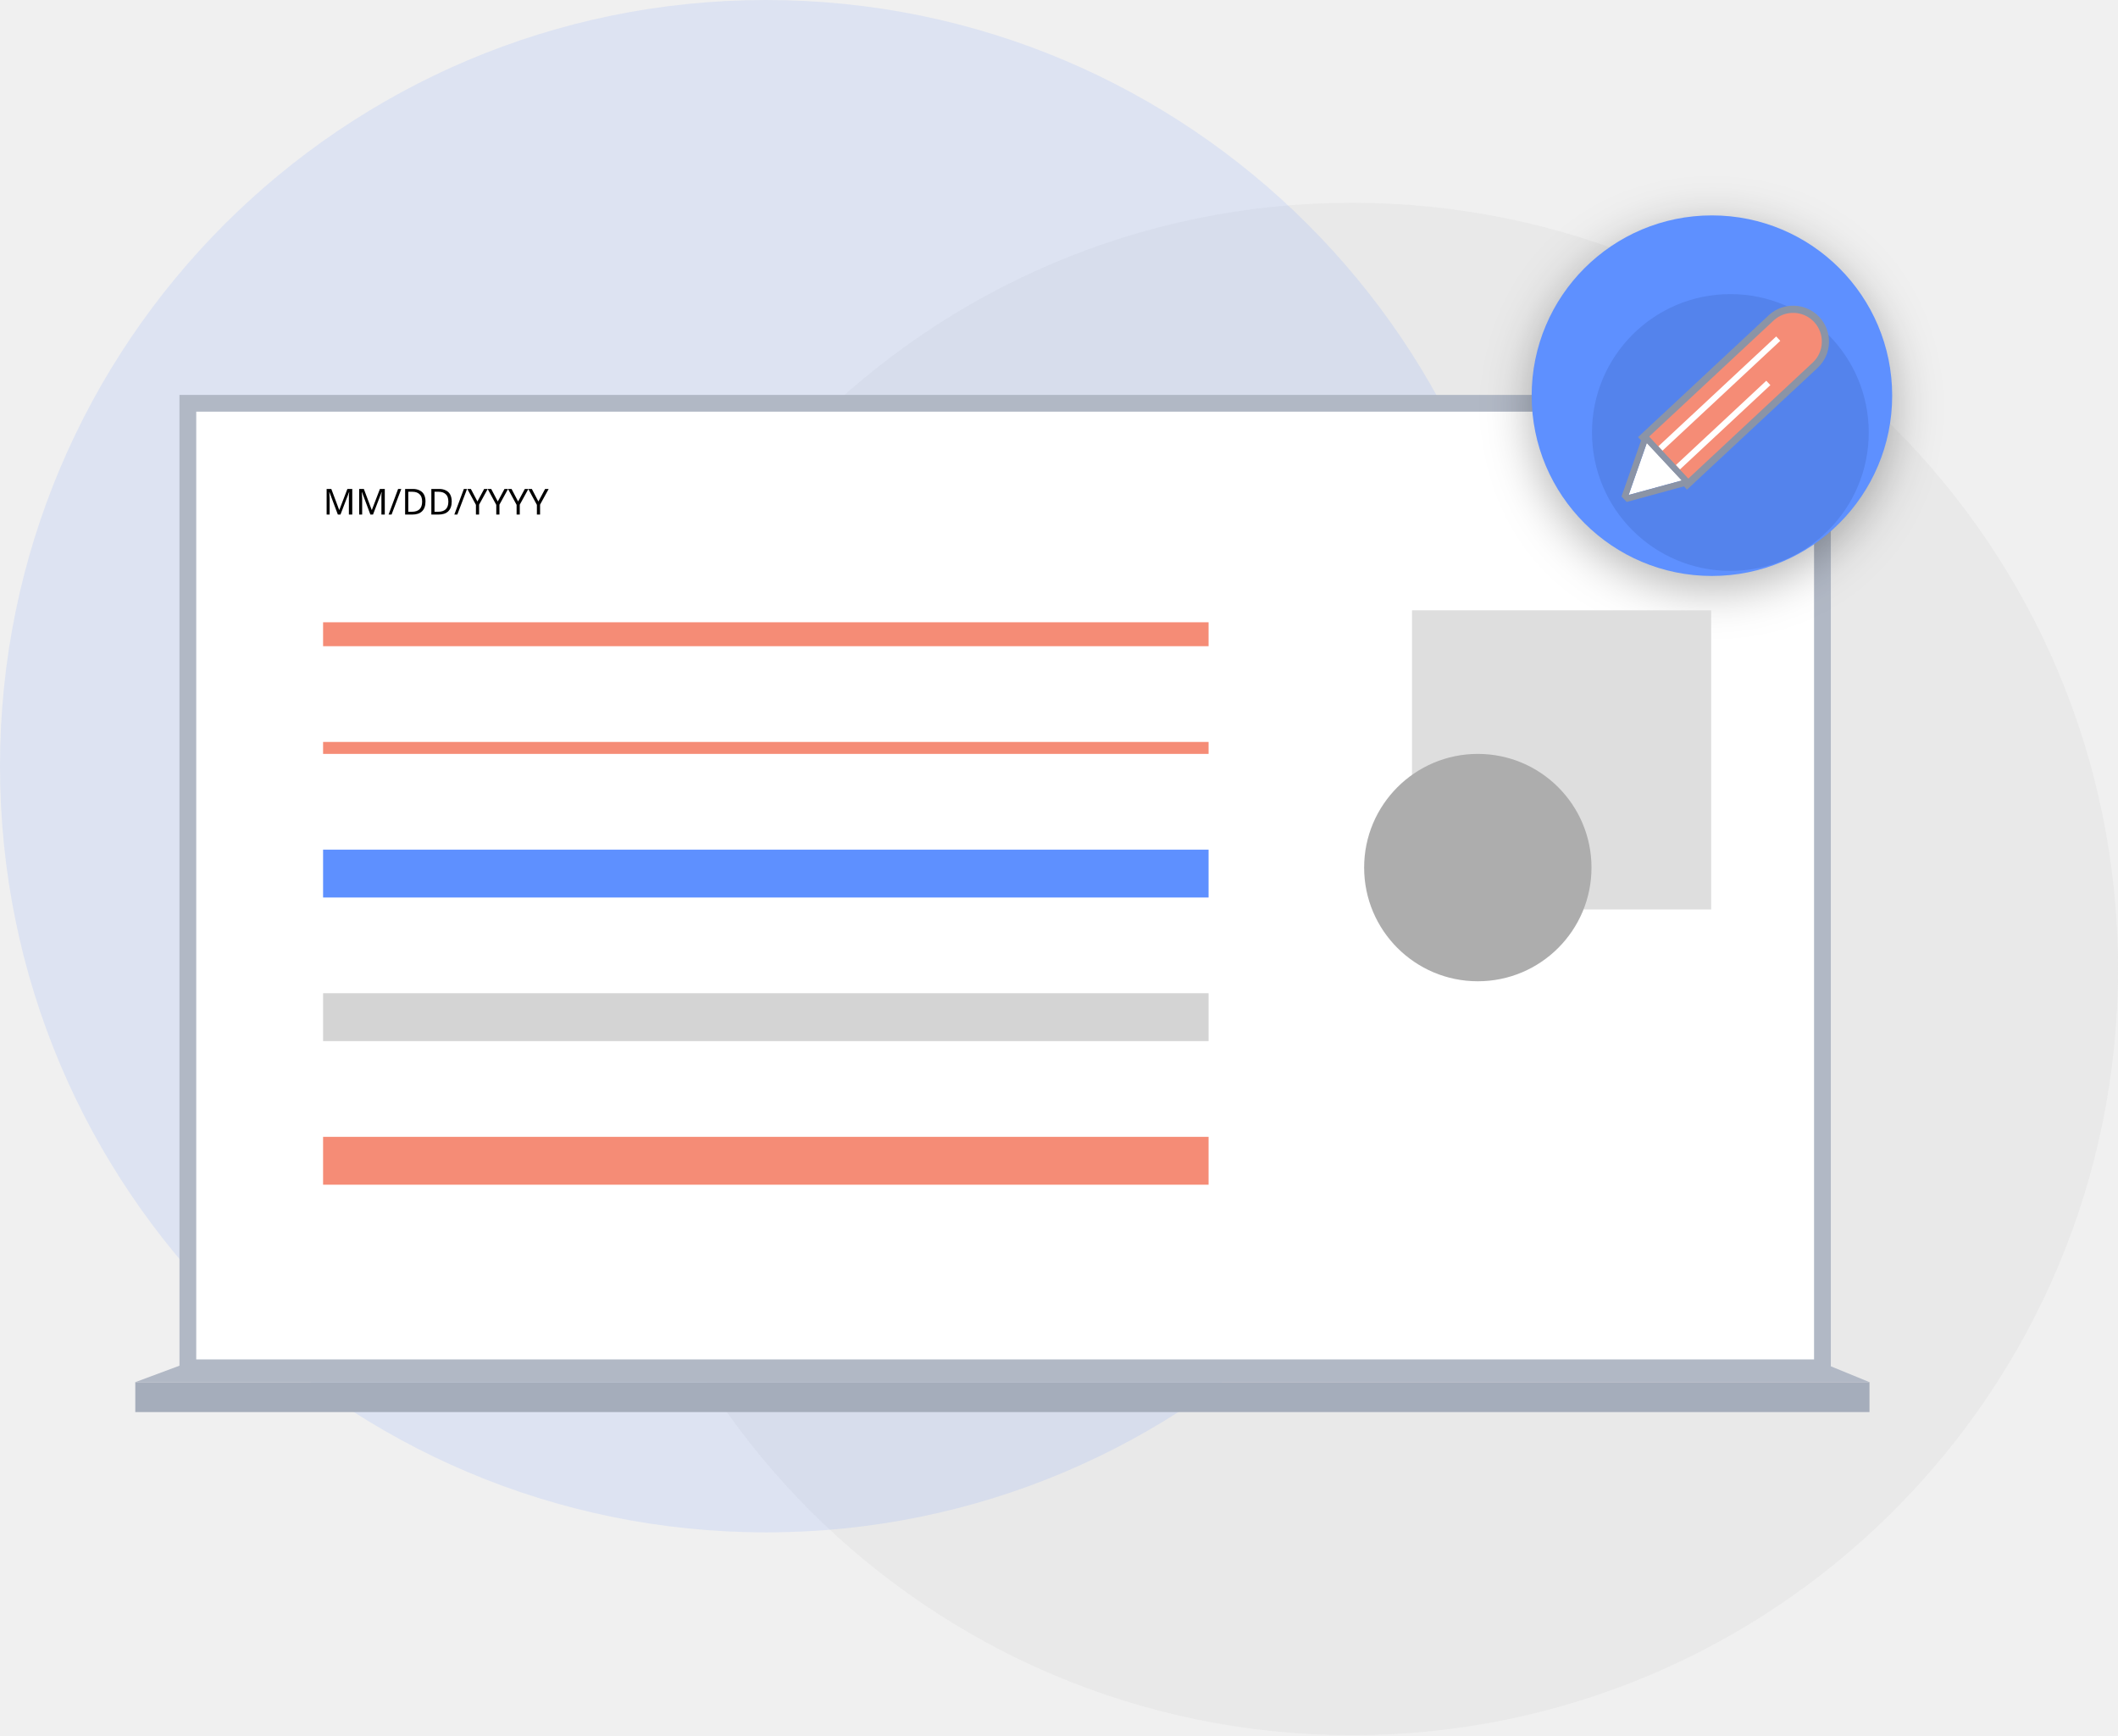
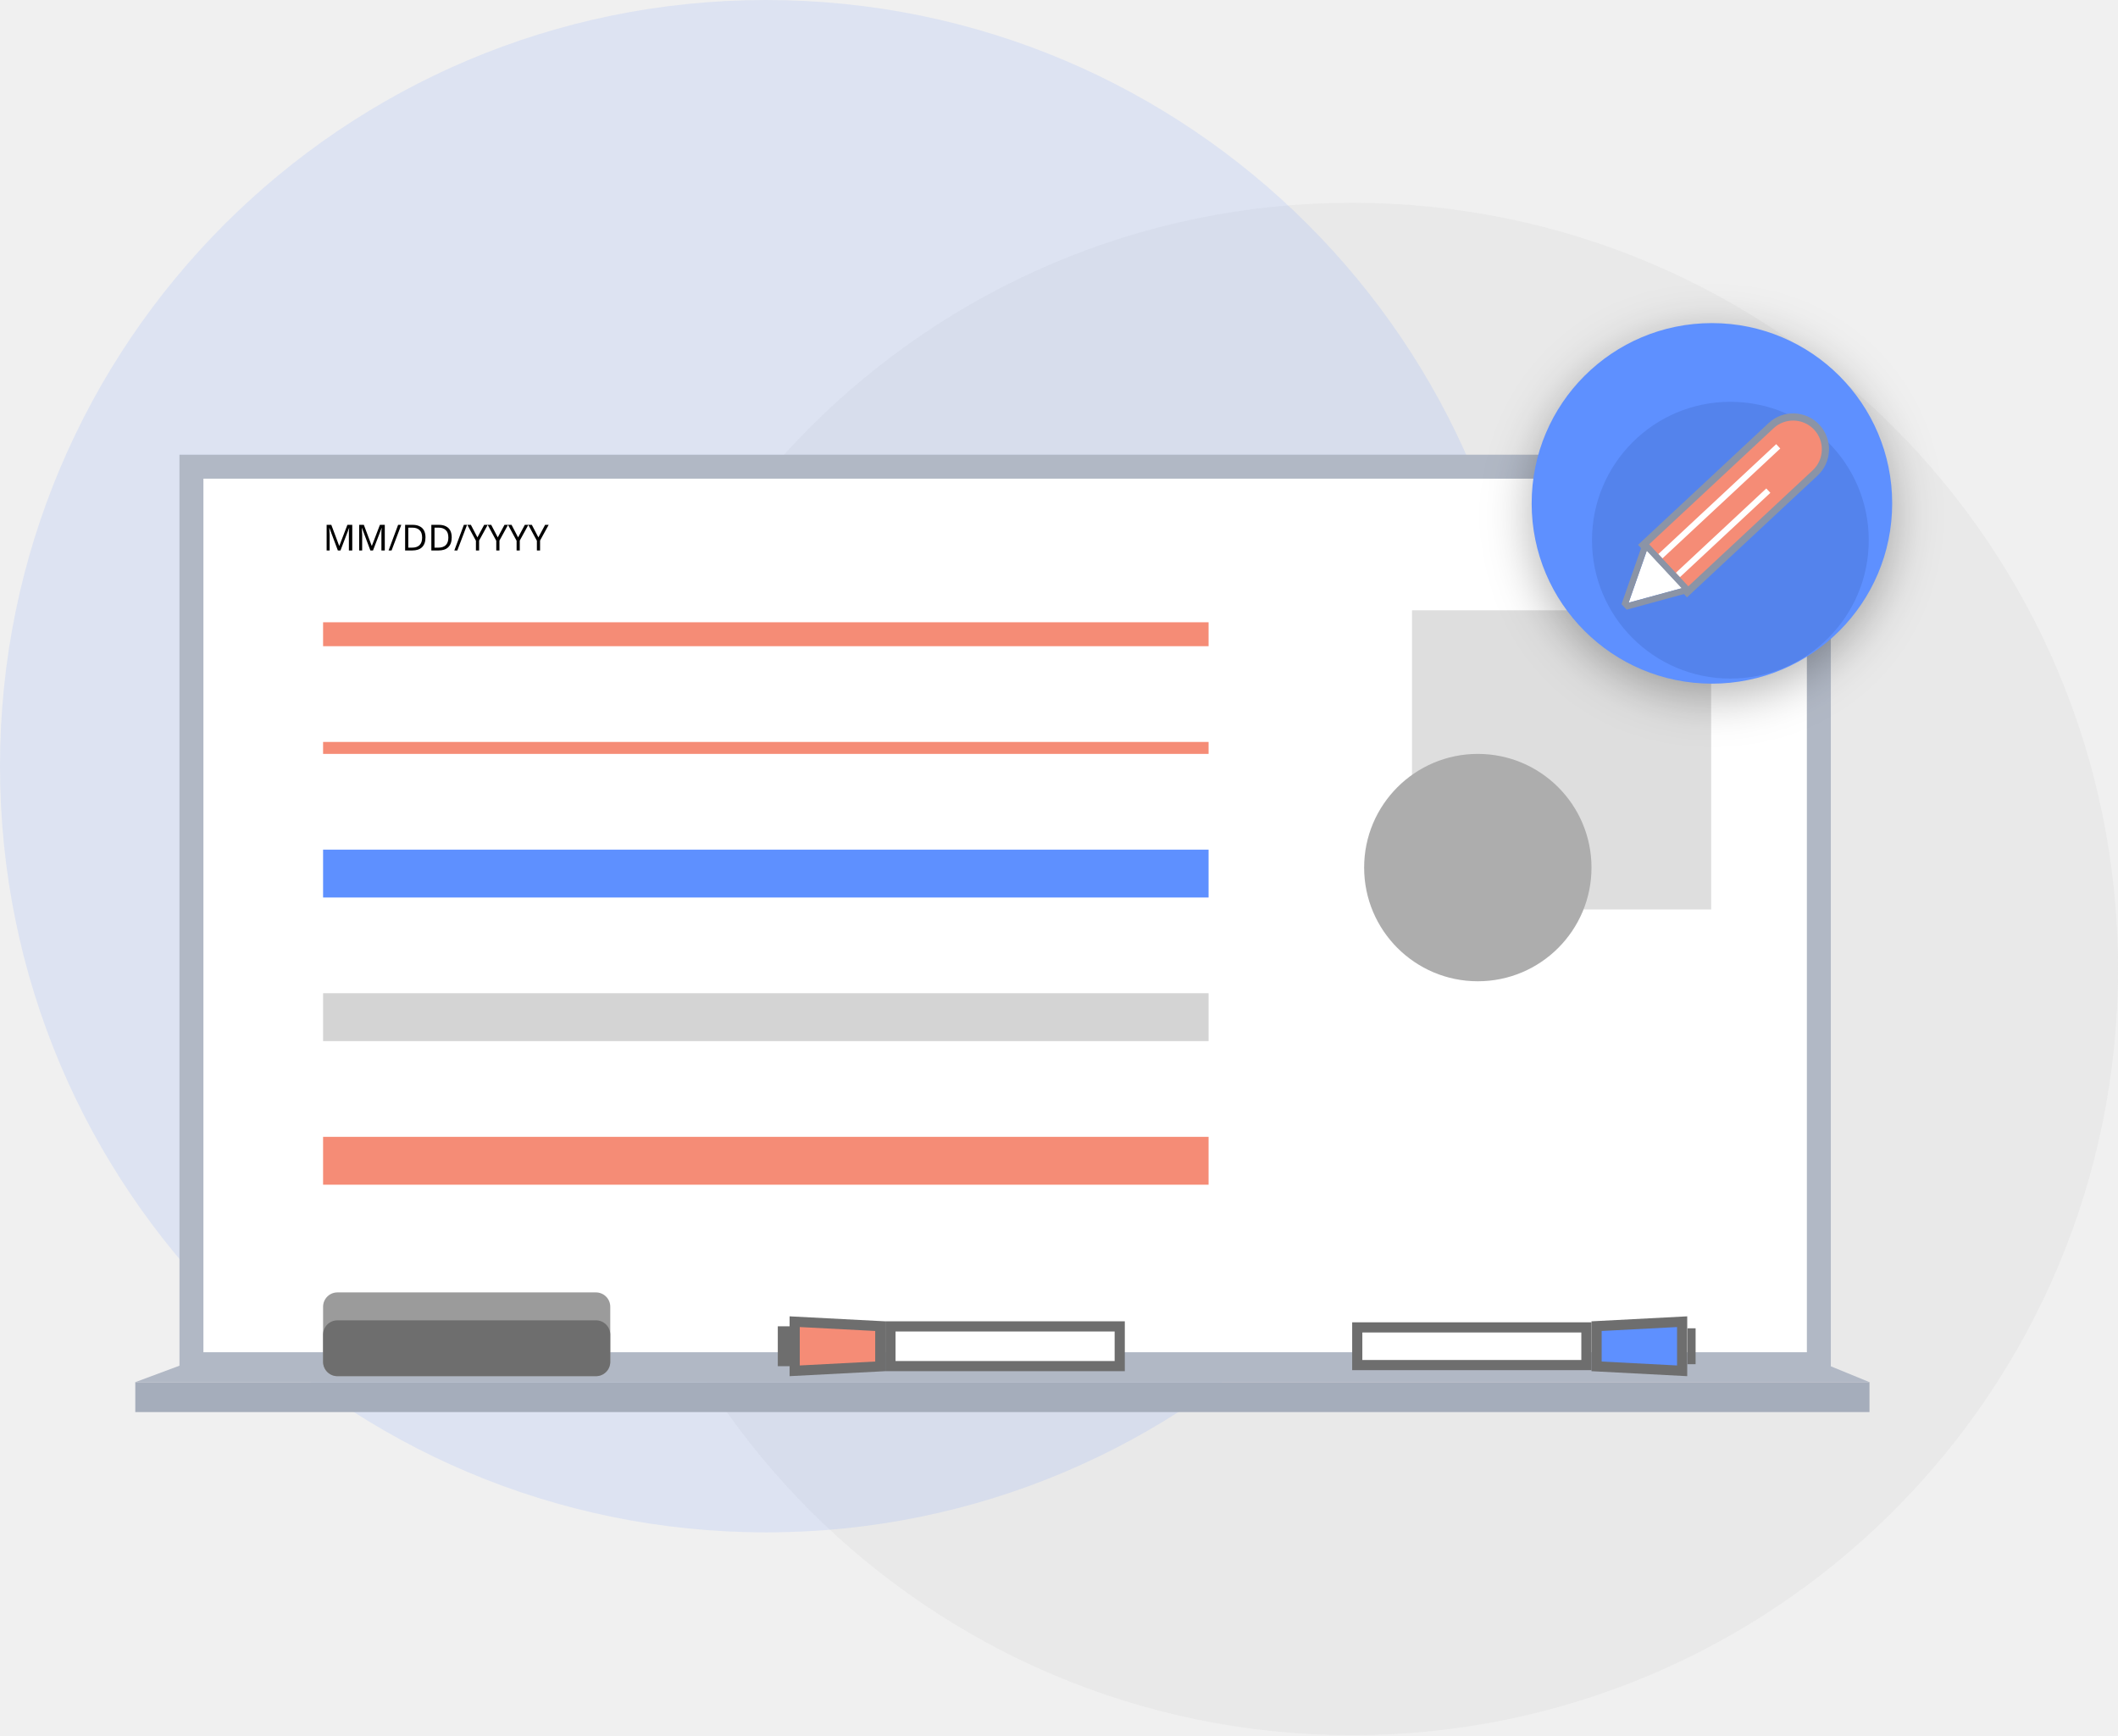
- <svg xmlns="http://www.w3.org/2000/svg" xmlns:xlink="http://www.w3.org/1999/xlink" width="177" height="145" viewBox="0 0 177 145">
+ <svg xmlns="http://www.w3.org/2000/svg" xmlns:xlink="http://www.w3.org/1999/xlink" width="177px" height="145px" viewBox="0 0 177 145" version="1.1">
  <defs>
-     <rect id="a" width="138" height="82" />
-     <mask id="d" width="138" height="82" x="0" y="0" fill="white">
-       <use xlink:href="#a" />
+     <rect id="path-1" x="4" y="0" width="138" height="77" />
+     <mask id="mask-2" maskContentUnits="userSpaceOnUse" maskUnits="objectBoundingBox" x="0" y="0" width="138" height="77" fill="white">
+       <use xlink:href="#path-1" />
    </mask>
-     <ellipse id="f" cx="15.064" cy="15.065" rx="15.064" ry="15.065" />
-     <filter id="e" width="200%" height="200%" x="-50%" y="-50%" filterUnits="objectBoundingBox">
-       <feOffset dy="1" in="SourceAlpha" result="shadowOffsetOuter1" />
-       <feGaussianBlur in="shadowOffsetOuter1" result="shadowBlurOuter1" stdDeviation="2" />
-       <feColorMatrix in="shadowBlurOuter1" values="0 0 0 0 0 0 0 0 0 0 0 0 0 0 0 0 0 0 0.3 0" />
+     <ellipse id="path-3" cx="15.064" cy="15.065" rx="15.064" ry="15.065" />
+     <filter x="-50%" y="-50%" width="200%" height="200%" filterUnits="objectBoundingBox" id="filter-4">
+       <feOffset dx="0" dy="1" in="SourceAlpha" result="shadowOffsetOuter1" />
+       <feGaussianBlur stdDeviation="2" in="shadowOffsetOuter1" result="shadowBlurOuter1" />
+       <feColorMatrix values="0 0 0 0 0   0 0 0 0 0   0 0 0 0 0  0 0 0 0.3 0" type="matrix" in="shadowBlurOuter1" />
    </filter>
-     <path id="b" d="M9.9475983e-14,3 C9.9475983e-14,1.343 1.347,-1.77635684e-15 3,-1.77635684e-15 L17.926,-1.77635684e-15 L17.926,6 L3,6 C1.343,6 9.9475983e-14,4.653 9.9475983e-14,3 L9.9475983e-14,3 Z" />
-     <mask id="g" width="17.926" height="6" x="0" y="0" fill="white">
-       <use xlink:href="#b" />
+     <path d="M9.9475983e-14,3 C9.9475983e-14,1.343 1.347,-1.77635684e-15 3,-1.77635684e-15 L17.926,-1.77635684e-15 L17.926,6 L3,6 C1.343,6 9.9475983e-14,4.653 9.9475983e-14,3 L9.9475983e-14,3 Z" id="path-5" />
+     <mask id="mask-6" maskContentUnits="userSpaceOnUse" maskUnits="objectBoundingBox" x="0" y="0" width="17.926" height="6" fill="white">
+       <use xlink:href="#path-5" />
    </mask>
-     <polygon id="c" points="21.796 3 17.722 5.143 17.722 .857" />
-     <mask id="h" width="5.114" height="5.326" x="-.52" y="-.52">
-       <rect width="5.114" height="5.326" x="17.202" y=".337" fill="white" />
-       <use fill="black" xlink:href="#c" />
+     <polygon id="path-7" points="21.796 3 17.722 5.143 17.722 0.857" />
+     <mask id="mask-8" maskContentUnits="userSpaceOnUse" maskUnits="objectBoundingBox" x="-0.52" y="-0.52" width="5.114" height="5.326">
+       <rect x="17.202" y="0.337" width="5.114" height="5.326" fill="white" />
+       <use xlink:href="#path-7" fill="black" />
+     </mask>
+     <polygon id="path-9" points="0.986 0 8.99 0.417 8.99 4.583 0.986 5" />
+     <mask id="mask-10" maskContentUnits="userSpaceOnUse" maskUnits="objectBoundingBox" x="0" y="0" width="8.004" height="5" fill="white">
+       <use xlink:href="#path-9" />
+     </mask>
+     <rect id="path-11" x="8.99" y="0.417" width="20.01" height="4.167" />
+     <mask id="mask-12" maskContentUnits="userSpaceOnUse" maskUnits="objectBoundingBox" x="0" y="0" width="20.01" height="4.167" fill="white">
+       <use xlink:href="#path-11" />
+     </mask>
+     <polygon id="path-13" points="1 -1.42108547e-14 9 0.417 9 4.583 1 5" />
+     <mask id="mask-14" maskContentUnits="userSpaceOnUse" maskUnits="objectBoundingBox" x="0" y="0" width="8" height="5" fill="white">
+       <use xlink:href="#path-13" />
+     </mask>
+     <rect id="path-15" x="9" y="0.5" width="20" height="4" />
+     <mask id="mask-16" maskContentUnits="userSpaceOnUse" maskUnits="objectBoundingBox" x="0" y="0" width="20" height="4" fill="white">
+       <use xlink:href="#path-15" />
    </mask>
  </defs>
-   <g fill="none" fill-rule="evenodd">
-     <ellipse cx="112.979" cy="80.974" fill="#B2B2B2" fill-opacity=".11" rx="64.021" ry="64.026" />
-     <ellipse cx="64.021" cy="64.026" fill="#5E90FF" fill-opacity=".13" rx="64.021" ry="64.026" />
-     <use fill="#FFFFFF" stroke="#8993A7" stroke-opacity=".66" stroke-width="2.8" mask="url(#d)" transform="translate(15 33)" xlink:href="#a" />
-     <rect width="144.926" height="2.5" x="11.306" y="115.5" fill="#A5ADBB" />
-     <rect width="74" height="2" x="27" y="52" fill="#F58C76" />
-     <rect width="74" height="1" x="27" y="62" fill="#F58C76" />
-     <rect width="74" height="4" x="27" y="71" fill="#5E90FF" />
-     <rect width="74" height="4" x="27" y="83" fill="#D4D4D4" />
-     <rect width="74" height="4" x="27" y="95" fill="#F58C76" />
-     <g transform="translate(128 18)">
-       <use fill="black" filter="url(#e)" xlink:href="#f" />
-       <use fill="#5E90FF" xlink:href="#f" />
-       <ellipse cx="16.606" cy="18.141" fill="#5483EC" rx="11.564" ry="11.565" />
-     </g>
-     <text fill="#000000" font-family="ProximaNova-Regular, Proxima Nova" font-size="3">
-       <tspan x="27" y="43">MM/DD/YYYY</tspan>
-     </text>
-     <rect width="25" height="25" x="118" y="51" fill="#DEDEDE" />
-     <ellipse cx="123.5" cy="72.5" fill="#ADADAD" rx="9.5" ry="9.5" />
-     <polygon fill="#B1B8C5" points="15.332 114 152.573 114 156.232 115.5 11.306 115.5" />
-     <g transform="rotate(-43 116.849 -150.32)">
-       <g transform="rotate(-180 11 3)">
-         <use fill="#F58C76" stroke="#8B94A6" stroke-width="1.2" mask="url(#g)" xlink:href="#b" />
-         <use fill="#FFFFFF" xlink:href="#c" />
-         <use stroke="#8B94A6" stroke-width="1.04" mask="url(#h)" xlink:href="#c" />
+   <g id="Work-Matters" stroke="none" stroke-width="1" fill="none" fill-rule="evenodd">
+     <g id="Work-Matters-Homepage" transform="translate(-1033, -847)">
+       <g id="Page-icons-section" transform="translate(127, 811)">
+         <g id="Teaching-Course" transform="translate(877, 36)">
+           <g id="Teaching-Course-Icon" transform="translate(29, 0)">
+             <ellipse id="Oval-2" fill-opacity="0.11" fill="#B2B2B2" cx="112.979" cy="80.974" rx="64.021" ry="64.026" />
+             <ellipse id="Oval-2-Copy" fill-opacity="0.13" fill="#5E90FF" cx="64.021" cy="64.026" rx="64.021" ry="64.026" />
+             <g id="Site-icon" transform="translate(11, 38)">
+               <use id="Rectangle-5" stroke-opacity="0.66" stroke="#8993A7" mask="url(#mask-2)" stroke-width="4" fill="#FFFFFF" xlink:href="#path-1" />
+               <rect id="Rectangle-16" fill="#A5ADBB" x="0.306" y="77.5" width="144.926" height="2.5" />
+               <rect id="Rectangle-13" fill="#F58C76" x="16" y="14" width="74" height="2" />
+               <rect id="Rectangle-13-Copy" fill="#F58C76" x="16" y="24" width="74" height="1" />
+               <rect id="Rectangle-13-Copy-2" fill="#5E90FF" x="16" y="33" width="74" height="4" />
+               <rect id="Rectangle-13-Copy-3" fill="#D4D4D4" x="16" y="45" width="74" height="4" />
+               <rect id="Rectangle-13-Copy-4" fill="#F58C76" x="16" y="57" width="74" height="4" />
+               <text id="MM/DD/YYYY" font-family="ProximaNova-Regular, Proxima Nova" font-size="3" font-weight="normal" fill="#000000">
+                 <tspan x="16" y="8">MM/DD/YYYY</tspan>
+               </text>
+               <rect id="Rectangle-14" fill="#DEDEDE" x="107" y="13" width="25" height="25" />
+               <ellipse id="Oval-3" fill="#ADADAD" cx="112.5" cy="34.5" rx="9.5" ry="9.5" />
+               <polygon id="Rectangle-15" fill="#B1B8C5" points="4.332 76 141.573 76 145.232 77.5 0.306 77.5" />
+               <g id="Eraser" transform="translate(16, 70)">
+                 <rect id="Rectangle-29" fill="#9B9B9B" x="0" y="0" width="24" height="7" rx="1.2" />
+                 <rect id="Rectangle-29" fill="#6E6E6E" x="0" y="2.333" width="24" height="4.667" rx="1.2" />
+               </g>
+             </g>
+             <g id="pencil" transform="translate(128, 27)">
+               <g id="Plus-button">
+                 <g id="Oval">
+                   <use fill="black" fill-opacity="1" filter="url(#filter-4)" xlink:href="#path-3" />
+                   <use fill="#5E90FF" fill-rule="evenodd" xlink:href="#path-3" />
+                 </g>
+                 <ellipse id="Oval" fill="#5483EC" cx="16.606" cy="18.141" rx="11.564" ry="11.565" />
+               </g>
+               <g id="Pencil-Icon" transform="translate(16, 16) rotate(-43) translate(-16, -16) translate(5, 13)">
+                 <g id="Group-2" transform="translate(11, 3) rotate(-180) translate(-11, -3) translate(-0, -0)">
+                   <use id="Rectangle-12" stroke="#8B94A6" mask="url(#mask-6)" stroke-width="1.2" fill="#F58C76" xlink:href="#path-5" />
+                   <g id="Triangle">
+                     <use fill="#FFFFFF" fill-rule="evenodd" xlink:href="#path-7" />
+                     <use stroke="#8B94A6" mask="url(#mask-8)" stroke-width="1.04" xlink:href="#path-7" />
+                   </g>
+                 </g>
+                 <path d="M5.052,1.971 L18.007,1.971" id="Line" stroke="#FFFFFF" stroke-width="0.5" stroke-linecap="square" />
+                 <path d="M5.052,4.114 L14.877,4.114" id="Line-Copy-2" stroke="#FFFFFF" stroke-width="0.5" stroke-linecap="square" />
+               </g>
+             </g>
+             <g id="Group-3" transform="translate(65, 110)">
+               <use id="Rectangle-31" stroke="#6E6E6E" mask="url(#mask-10)" stroke-width="1.699" fill="#F58C76" xlink:href="#path-9" />
+               <use id="Rectangle-30" stroke="#6E6E6E" mask="url(#mask-12)" stroke-width="1.699" fill="#FFFFFF" xlink:href="#path-11" />
+               <rect id="Rectangle-32" fill="#6E6E6E" x="0" y="0.833" width="0.986" height="3.333" />
+             </g>
+             <g id="Group-3" transform="translate(127.5, 112.5) rotate(-180) translate(-127.5, -112.5) translate(113, 110)">
+               <use id="Rectangle-31" stroke="#6E6E6E" mask="url(#mask-14)" stroke-width="1.699" fill="#5E90FF" xlink:href="#path-13" />
+               <use id="Rectangle-30" stroke="#6E6E6E" mask="url(#mask-16)" stroke-width="1.699" fill="#FFFFFF" xlink:href="#path-15" />
+               <rect id="Rectangle-32" fill="#6E6E6E" x="0.3" y="1" width="0.68" height="3" />
+             </g>
+           </g>
+         </g>
      </g>
-       <path stroke="#FFFFFF" stroke-linecap="square" stroke-width=".5" d="M5.052 1.971L18.007 1.971M5.052 4.114L14.877 4.114" />
    </g>
  </g>
</svg>
